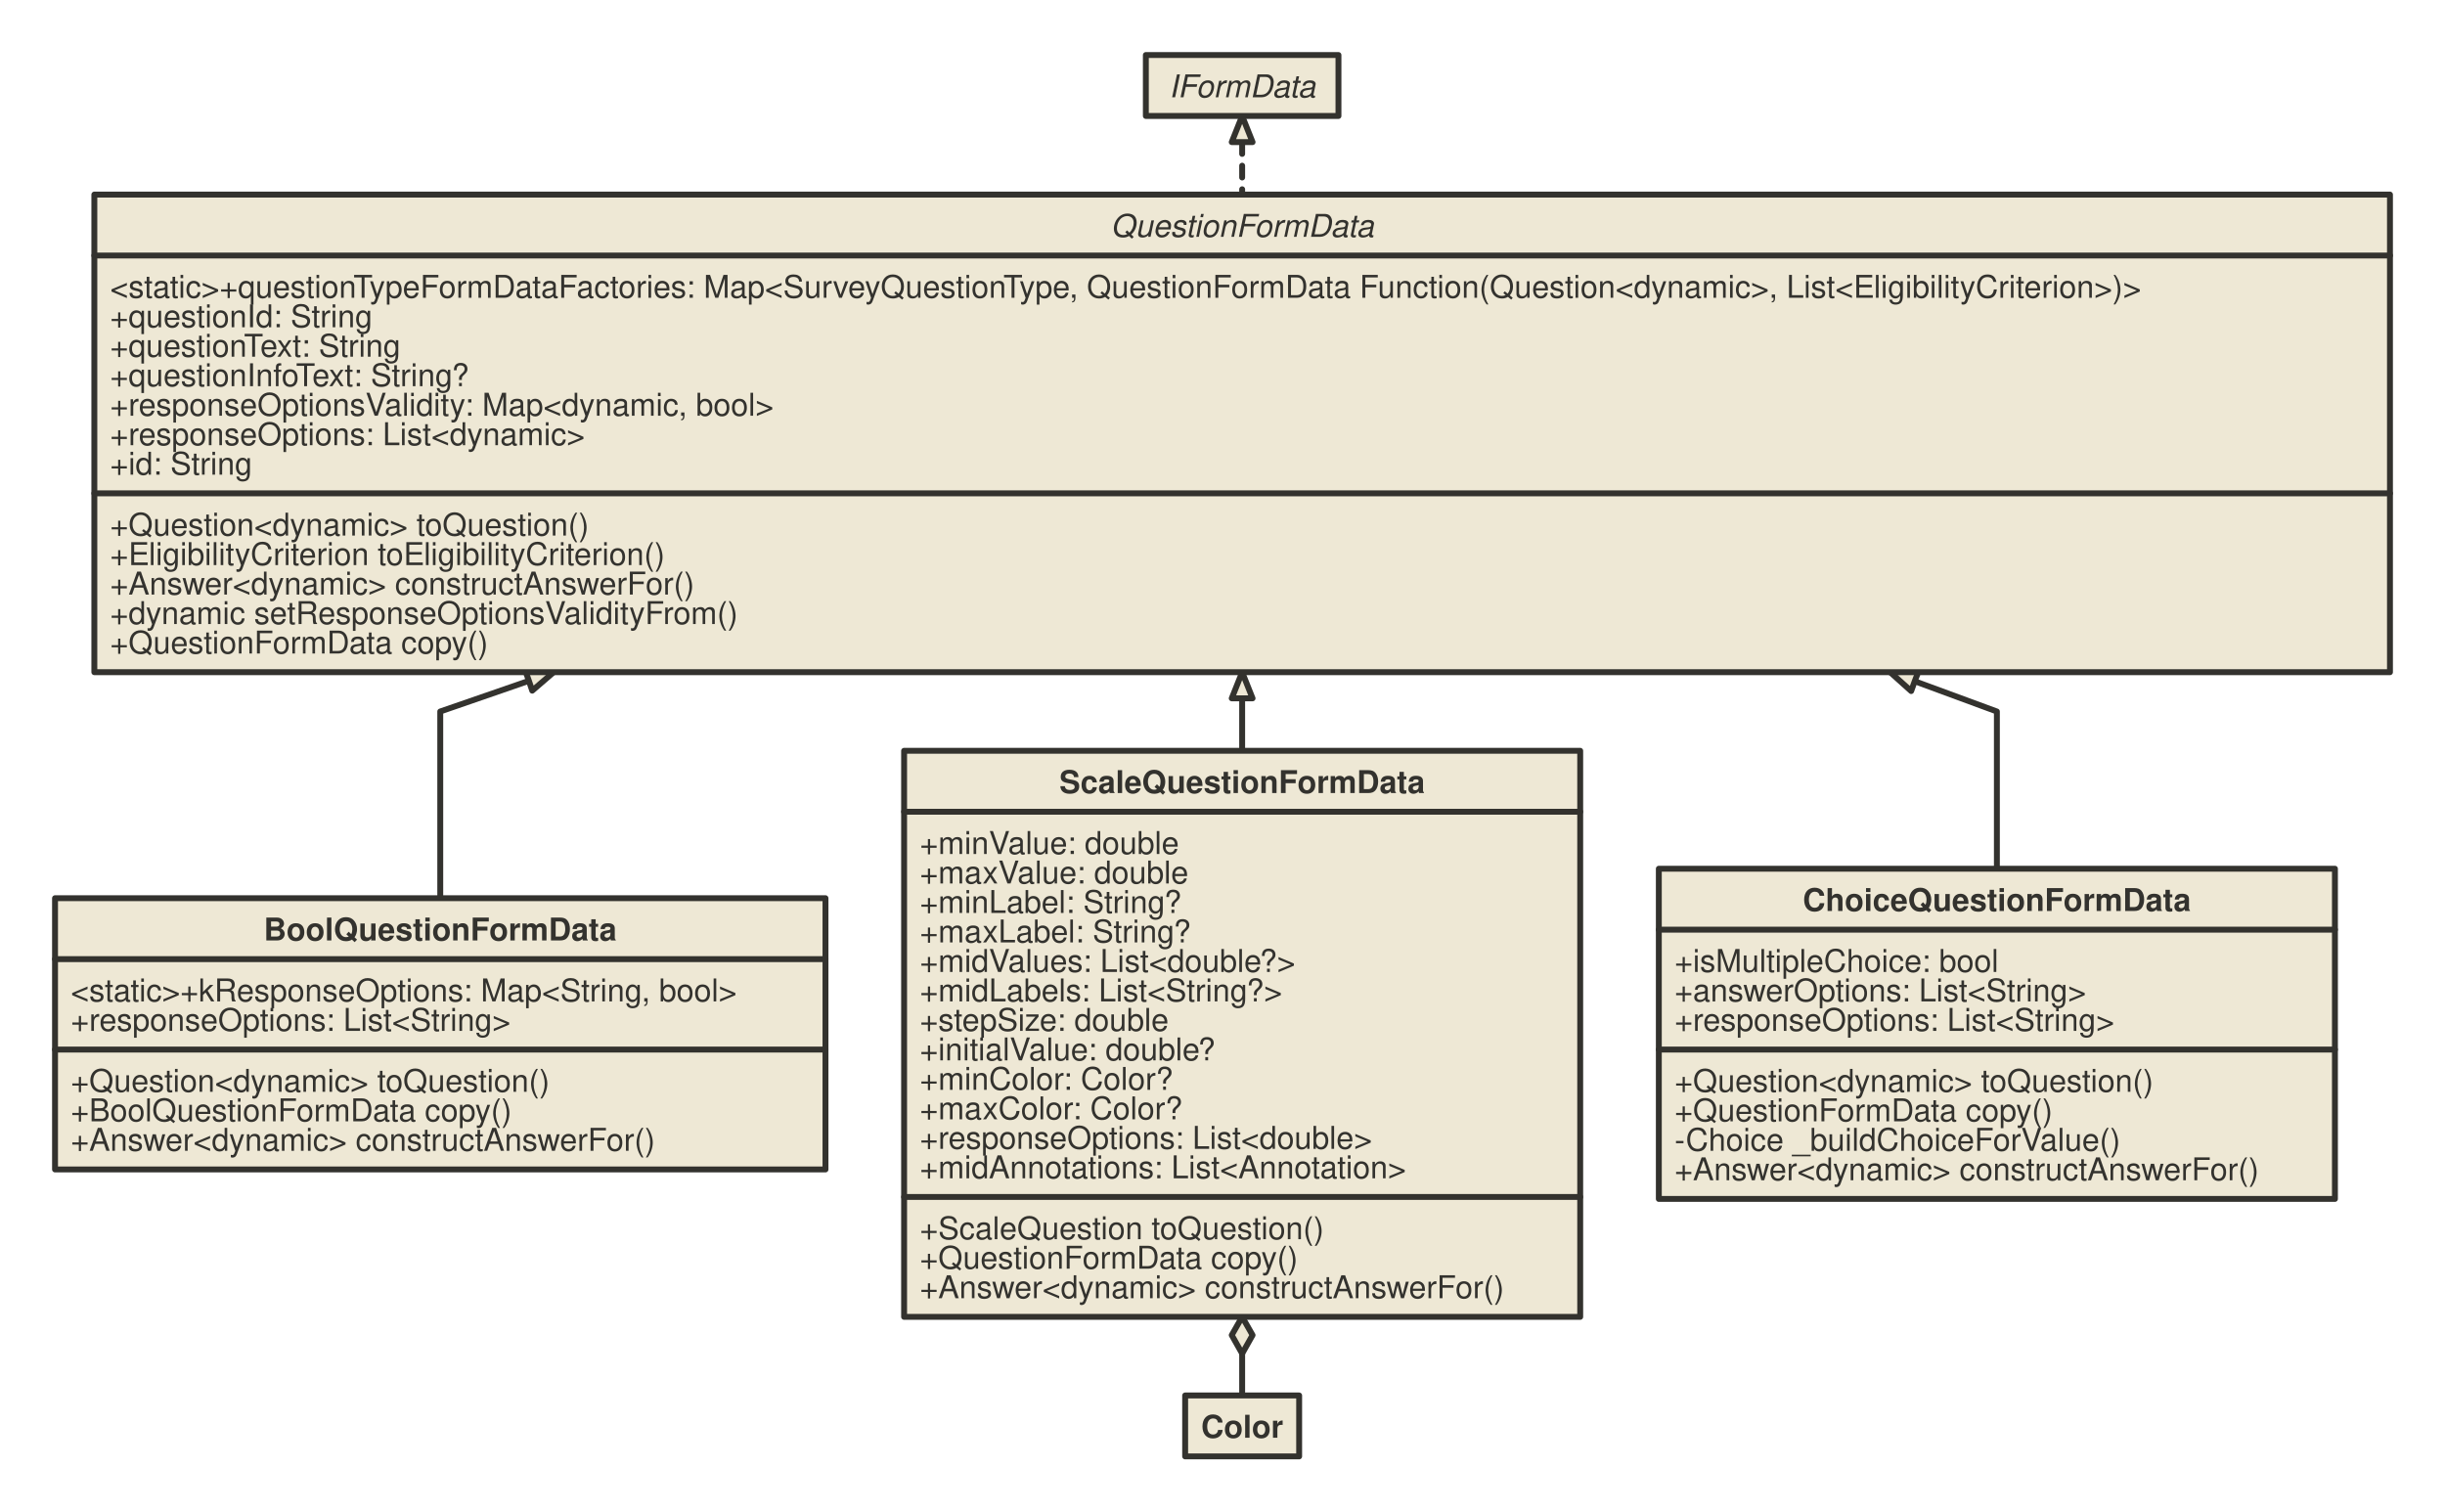
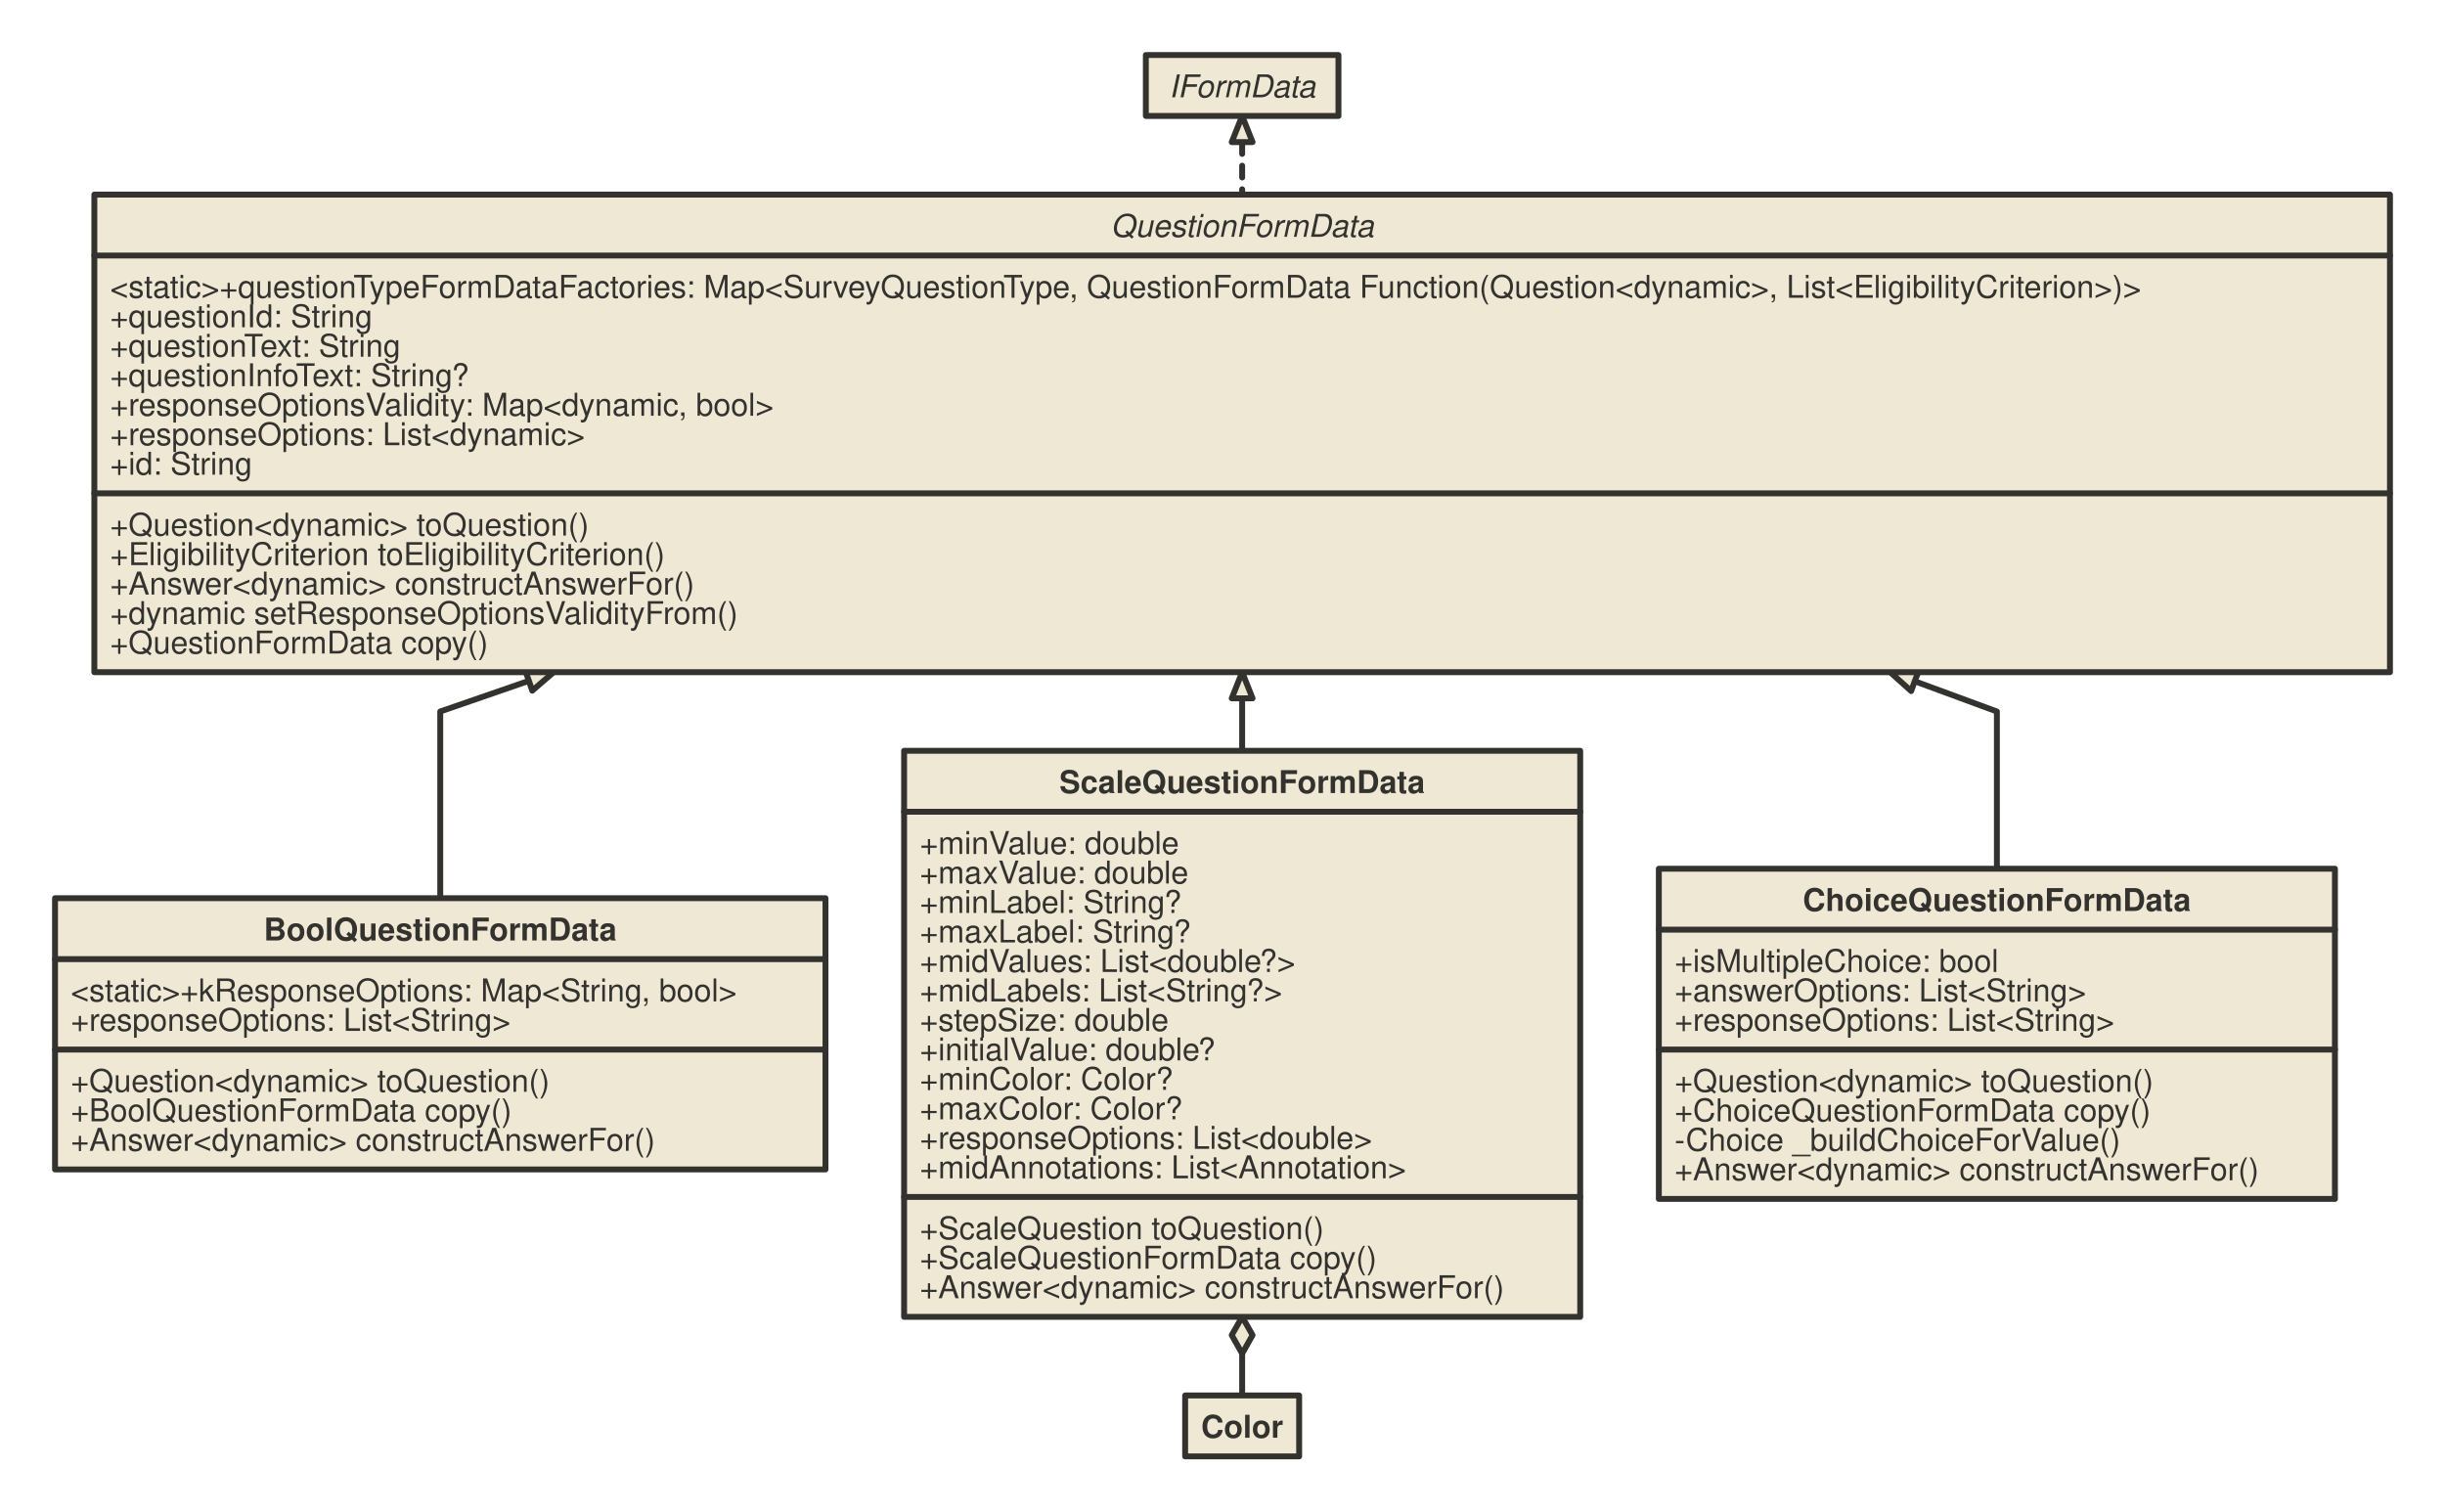
<svg xmlns="http://www.w3.org/2000/svg" version="1.1" baseProfile="full" width="1244.0" height="769.0" viewbox="0 0 1244 769">
  <g stroke-width="1.0" text-align="left" font="12pt Helvetica, Arial, sans-serif" font-size="12pt" font-family="Helvetica" font-weight="normal" font-style="normal">
    <g font-family="Helvetica" font-size="12pt" font-weight="bold" font-style="normal" stroke-width="3.0" stroke-linejoin="round" stroke-linecap="round" stroke="#33322E">
      <g stroke="transparent" fill="transparent">
        <rect x="0.0" y="0.0" height="769.0" width="1244.0" stroke="none" />
      </g>
      <g transform="translate(8, 8)" fill="#33322E">
        <g transform="translate(20, 20)" fill="#eee8d5" font-family="Helvetica" font-size="12pt" font-weight="normal" font-style="normal">
          <path d="M241.1 318.4 L196 334 L196 429 L196.0 429.0 " fill="none" />
          <path d="M242.8 323.4 L241.1 318.4 L239.3 313.3 L253.7 314.0 Z" />
          <g stroke-dasharray="6 6">
            <path d="M604.0 44.3 L604 51 L604 71 L604.0 71.0 " fill="none" />
          </g>
          <path d="M609.3 44.3 L604.0 44.3 L598.7 44.3 L604.0 31.0 Z" />
          <path d="M604.0 660.7 L604 662 L604 682 L604.0 682.0 " fill="none" />
          <g fill="#eee8d5">
            <path d="M609.3 651.3 L604.0 660.7 L598.7 651.3 L604.0 642.0 Z" />
          </g>
          <path d="M604.0 327.3 L604 334 L604 354 L604.0 354.0 " fill="none" />
          <path d="M609.3 327.3 L604.0 327.3 L598.7 327.3 L604.0 314.0 Z" />
          <path d="M946.2 318.6 L988 334 L988 414 L988.0 414.0 " fill="none" />
          <path d="M948.1 313.6 L946.2 318.6 L944.4 323.6 L933.7 314.0 Z" />
          <g data-name="BoolQuestionFormData">
            <g fill="#eee8d5" stroke="#33322E" data-name="BoolQuestionFormData">
              <rect x="0.0" y="429.0" height="138.0" width="392.0" data-name="BoolQuestionFormData" />
              <path d="M0.0 460.0 L392.0 460.0" fill="none" data-name="BoolQuestionFormData" />
              <path d="M0.0 506.0 L392.0 506.0" fill="none" data-name="BoolQuestionFormData" />
            </g>
            <g transform="translate(0, 429)" font-family="Helvetica" font-size="12pt" font-weight="bold" font-style="normal" data-name="BoolQuestionFormData">
              <g transform="translate(8, 8)" fill="#33322E" text-align="center" data-name="BoolQuestionFormData">
                <text x="188.0" y="13.5" stroke="none" text-anchor="middle" data-name="BoolQuestionFormData">BoolQuestionFormData</text>
              </g>
            </g>
            <g transform="translate(0, 460)" font-family="Helvetica" font-size="12pt" font-weight="normal" font-style="normal" data-name="BoolQuestionFormData">
              <g transform="translate(8, 8)" fill="#33322E" text-align="left" data-name="BoolQuestionFormData">
                <text x="0.0" y="13.5" stroke="none" data-name="BoolQuestionFormData">&lt;static&gt;+kResponseOptions: Map&lt;String, bool&gt;</text>
                <text x="0.0" y="28.5" stroke="none" data-name="BoolQuestionFormData">+responseOptions: List&lt;String&gt;</text>
              </g>
            </g>
            <g transform="translate(0, 506)" font-family="Helvetica" font-size="12pt" font-weight="normal" font-style="normal" data-name="BoolQuestionFormData">
              <g transform="translate(8, 8)" fill="#33322E" text-align="left" data-name="BoolQuestionFormData">
                <text x="0.0" y="13.5" stroke="none" data-name="BoolQuestionFormData">+Question&lt;dynamic&gt; toQuestion()</text>
                <text x="0.0" y="28.5" stroke="none" data-name="BoolQuestionFormData">+BoolQuestionFormData copy()</text>
                <text x="0.0" y="43.5" stroke="none" data-name="BoolQuestionFormData">+Answer&lt;dynamic&gt; constructAnswerFor()</text>
              </g>
            </g>
          </g>
          <g data-name="QuestionFormData">
            <g fill="#eee8d5" stroke="#33322E" data-name="QuestionFormData">
              <rect x="20.0" y="71.0" height="243.0" width="1168.0" data-name="QuestionFormData" />
              <path d="M20.0 102.0 L1188.0 102.0" fill="none" data-name="QuestionFormData" />
              <path d="M20.0 223.0 L1188.0 223.0" fill="none" data-name="QuestionFormData" />
            </g>
            <g transform="translate(20, 71)" font-family="Helvetica" font-size="12pt" font-weight="normal" font-style="italic" data-name="QuestionFormData">
              <g transform="translate(8, 8)" fill="#33322E" text-align="center" data-name="QuestionFormData">
                <text x="576.0" y="13.5" stroke="none" text-anchor="middle" data-name="QuestionFormData">QuestionFormData</text>
              </g>
            </g>
            <g transform="translate(20, 102)" font-family="Helvetica" font-size="12pt" font-weight="normal" font-style="normal" data-name="QuestionFormData">
              <g transform="translate(8, 8)" fill="#33322E" text-align="left" data-name="QuestionFormData">
                <text x="0.0" y="13.5" stroke="none" data-name="QuestionFormData">&lt;static&gt;+questionTypeFormDataFactories: Map&lt;SurveyQuestionType, QuestionFormData Function(Question&lt;dynamic&gt;, List&lt;EligibilityCriterion&gt;)&gt;</text>
                <text x="0.0" y="28.5" stroke="none" data-name="QuestionFormData">+questionId: String</text>
                <text x="0.0" y="43.5" stroke="none" data-name="QuestionFormData">+questionText: String</text>
                <text x="0.0" y="58.5" stroke="none" data-name="QuestionFormData">+questionInfoText: String?</text>
                <text x="0.0" y="73.5" stroke="none" data-name="QuestionFormData">+responseOptionsValidity: Map&lt;dynamic, bool&gt;</text>
                <text x="0.0" y="88.5" stroke="none" data-name="QuestionFormData">+responseOptions: List&lt;dynamic&gt;</text>
                <text x="0.0" y="103.5" stroke="none" data-name="QuestionFormData">+id: String</text>
              </g>
            </g>
            <g transform="translate(20, 223)" font-family="Helvetica" font-size="12pt" font-weight="normal" font-style="normal" data-name="QuestionFormData">
              <g transform="translate(8, 8)" fill="#33322E" text-align="left" data-name="QuestionFormData">
                <text x="0.0" y="13.5" stroke="none" data-name="QuestionFormData">+Question&lt;dynamic&gt; toQuestion()</text>
                <text x="0.0" y="28.5" stroke="none" data-name="QuestionFormData">+EligibilityCriterion toEligibilityCriterion()</text>
                <text x="0.0" y="43.5" stroke="none" data-name="QuestionFormData">+Answer&lt;dynamic&gt; constructAnswerFor()</text>
                <text x="0.0" y="58.5" stroke="none" data-name="QuestionFormData">+dynamic setResponseOptionsValidityFrom()</text>
                <text x="0.0" y="73.5" stroke="none" data-name="QuestionFormData">+QuestionFormData copy()</text>
              </g>
            </g>
          </g>
          <g data-name="IFormData">
            <g fill="#eee8d5" stroke="#33322E" data-name="IFormData">
              <rect x="555.0" y="0.0" height="31.0" width="98.0" data-name="IFormData" />
            </g>
            <g transform="translate(555, 0)" font-family="Helvetica" font-size="12pt" font-weight="normal" font-style="italic" data-name="IFormData">
              <g transform="translate(8, 8)" fill="#33322E" text-align="center" data-name="IFormData">
                <text x="41.0" y="13.5" stroke="none" text-anchor="middle" data-name="IFormData">IFormData</text>
              </g>
            </g>
          </g>
          <g data-name="ScaleQuestionFormData">
            <g fill="#eee8d5" stroke="#33322E" data-name="ScaleQuestionFormData">
              <rect x="432.0" y="354.0" height="288.0" width="344.0" data-name="ScaleQuestionFormData" />
              <path d="M432.0 385.0 L776.0 385.0" fill="none" data-name="ScaleQuestionFormData" />
              <path d="M432.0 581.0 L776.0 581.0" fill="none" data-name="ScaleQuestionFormData" />
            </g>
            <g transform="translate(432, 354)" font-family="Helvetica" font-size="12pt" font-weight="bold" font-style="normal" data-name="ScaleQuestionFormData">
              <g transform="translate(8, 8)" fill="#33322E" text-align="center" data-name="ScaleQuestionFormData">
                <text x="164.0" y="13.5" stroke="none" text-anchor="middle" data-name="ScaleQuestionFormData">ScaleQuestionFormData</text>
              </g>
            </g>
            <g transform="translate(432, 385)" font-family="Helvetica" font-size="12pt" font-weight="normal" font-style="normal" data-name="ScaleQuestionFormData">
              <g transform="translate(8, 8)" fill="#33322E" text-align="left" data-name="ScaleQuestionFormData">
                <text x="0.0" y="13.5" stroke="none" data-name="ScaleQuestionFormData">+minValue: double</text>
                <text x="0.0" y="28.5" stroke="none" data-name="ScaleQuestionFormData">+maxValue: double</text>
                <text x="0.0" y="43.5" stroke="none" data-name="ScaleQuestionFormData">+minLabel: String?</text>
                <text x="0.0" y="58.5" stroke="none" data-name="ScaleQuestionFormData">+maxLabel: String?</text>
                <text x="0.0" y="73.5" stroke="none" data-name="ScaleQuestionFormData">+midValues: List&lt;double?&gt;</text>
                <text x="0.0" y="88.5" stroke="none" data-name="ScaleQuestionFormData">+midLabels: List&lt;String?&gt;</text>
                <text x="0.0" y="103.5" stroke="none" data-name="ScaleQuestionFormData">+stepSize: double</text>
                <text x="0.0" y="118.5" stroke="none" data-name="ScaleQuestionFormData">+initialValue: double?</text>
                <text x="0.0" y="133.5" stroke="none" data-name="ScaleQuestionFormData">+minColor: Color?</text>
                <text x="0.0" y="148.5" stroke="none" data-name="ScaleQuestionFormData">+maxColor: Color?</text>
                <text x="0.0" y="163.5" stroke="none" data-name="ScaleQuestionFormData">+responseOptions: List&lt;double&gt;</text>
                <text x="0.0" y="178.5" stroke="none" data-name="ScaleQuestionFormData">+midAnnotations: List&lt;Annotation&gt;</text>
              </g>
            </g>
            <g transform="translate(432, 581)" font-family="Helvetica" font-size="12pt" font-weight="normal" font-style="normal" data-name="ScaleQuestionFormData">
              <g transform="translate(8, 8)" fill="#33322E" text-align="left" data-name="ScaleQuestionFormData">
                <text x="0.0" y="13.5" stroke="none" data-name="ScaleQuestionFormData">+ScaleQuestion toQuestion()</text>
-                 <text x="0.0" y="28.5" stroke="none" data-name="ScaleQuestionFormData">+QuestionFormData copy()</text>
+                 <text x="0.0" y="28.5" stroke="none" data-name="ScaleQuestionFormData">+ScaleQuestionFormData copy()</text>
                <text x="0.0" y="43.5" stroke="none" data-name="ScaleQuestionFormData">+Answer&lt;dynamic&gt; constructAnswerFor()</text>
              </g>
            </g>
          </g>
          <g data-name="Color">
            <g fill="#eee8d5" stroke="#33322E" data-name="Color">
              <rect x="575.0" y="682.0" height="31.0" width="58.0" data-name="Color" />
            </g>
            <g transform="translate(575, 682)" font-family="Helvetica" font-size="12pt" font-weight="bold" font-style="normal" data-name="Color">
              <g transform="translate(8, 8)" fill="#33322E" text-align="center" data-name="Color">
                <text x="21.0" y="13.5" stroke="none" text-anchor="middle" data-name="Color">Color</text>
              </g>
            </g>
          </g>
          <g data-name="ChoiceQuestionFormData">
            <g fill="#eee8d5" stroke="#33322E" data-name="ChoiceQuestionFormData">
              <rect x="816.0" y="414.0" height="168.0" width="344.0" data-name="ChoiceQuestionFormData" />
              <path d="M816.0 445.0 L1160.0 445.0" fill="none" data-name="ChoiceQuestionFormData" />
              <path d="M816.0 506.0 L1160.0 506.0" fill="none" data-name="ChoiceQuestionFormData" />
            </g>
            <g transform="translate(816, 414)" font-family="Helvetica" font-size="12pt" font-weight="bold" font-style="normal" data-name="ChoiceQuestionFormData">
              <g transform="translate(8, 8)" fill="#33322E" text-align="center" data-name="ChoiceQuestionFormData">
                <text x="164.0" y="13.5" stroke="none" text-anchor="middle" data-name="ChoiceQuestionFormData">ChoiceQuestionFormData</text>
              </g>
            </g>
            <g transform="translate(816, 445)" font-family="Helvetica" font-size="12pt" font-weight="normal" font-style="normal" data-name="ChoiceQuestionFormData">
              <g transform="translate(8, 8)" fill="#33322E" text-align="left" data-name="ChoiceQuestionFormData">
                <text x="0.0" y="13.5" stroke="none" data-name="ChoiceQuestionFormData">+isMultipleChoice: bool</text>
                <text x="0.0" y="28.5" stroke="none" data-name="ChoiceQuestionFormData">+answerOptions: List&lt;String&gt;</text>
                <text x="0.0" y="43.5" stroke="none" data-name="ChoiceQuestionFormData">+responseOptions: List&lt;String&gt;</text>
              </g>
            </g>
            <g transform="translate(816, 506)" font-family="Helvetica" font-size="12pt" font-weight="normal" font-style="normal" data-name="ChoiceQuestionFormData">
              <g transform="translate(8, 8)" fill="#33322E" text-align="left" data-name="ChoiceQuestionFormData">
                <text x="0.0" y="13.5" stroke="none" data-name="ChoiceQuestionFormData">+Question&lt;dynamic&gt; toQuestion()</text>
-                 <text x="0.0" y="28.5" stroke="none" data-name="ChoiceQuestionFormData">+QuestionFormData copy()</text>
+                 <text x="0.0" y="28.5" stroke="none" data-name="ChoiceQuestionFormData">+ChoiceQuestionFormData copy()</text>
                <text x="0.0" y="43.5" stroke="none" data-name="ChoiceQuestionFormData">-Choice _buildChoiceForValue()</text>
                <text x="0.0" y="58.5" stroke="none" data-name="ChoiceQuestionFormData">+Answer&lt;dynamic&gt; constructAnswerFor()</text>
              </g>
            </g>
          </g>
        </g>
      </g>
    </g>
  </g>
</svg>
